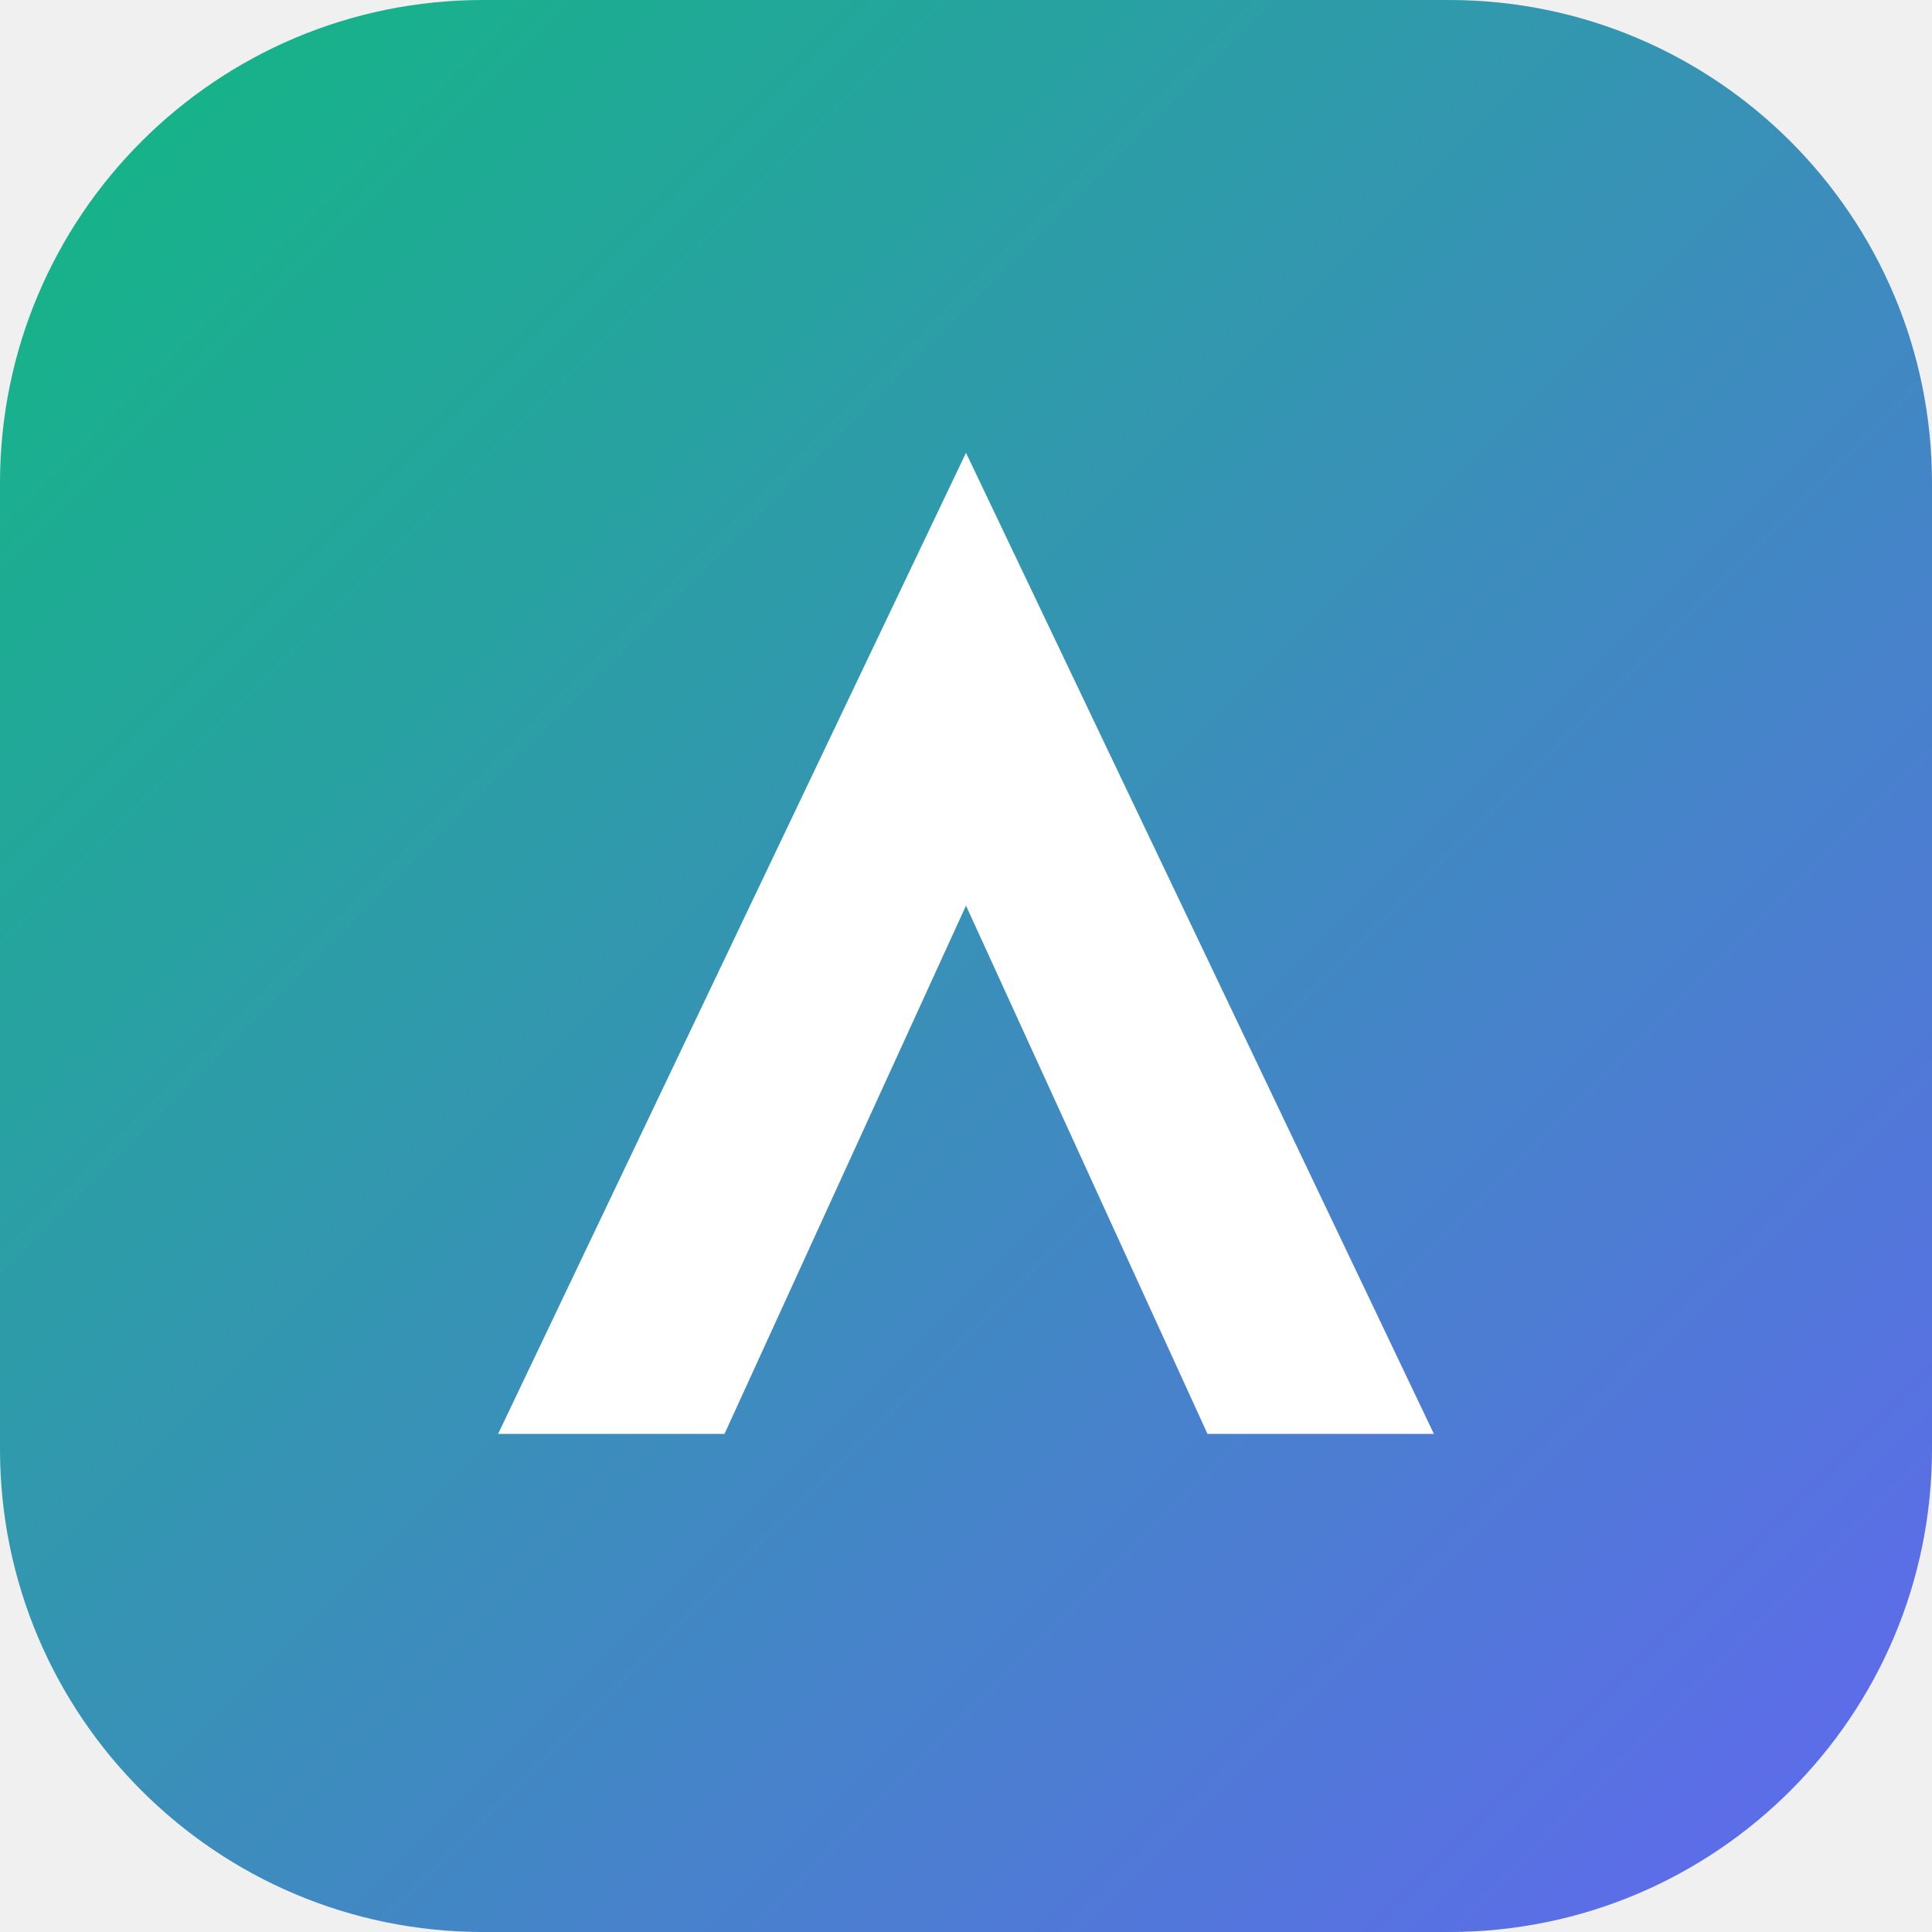
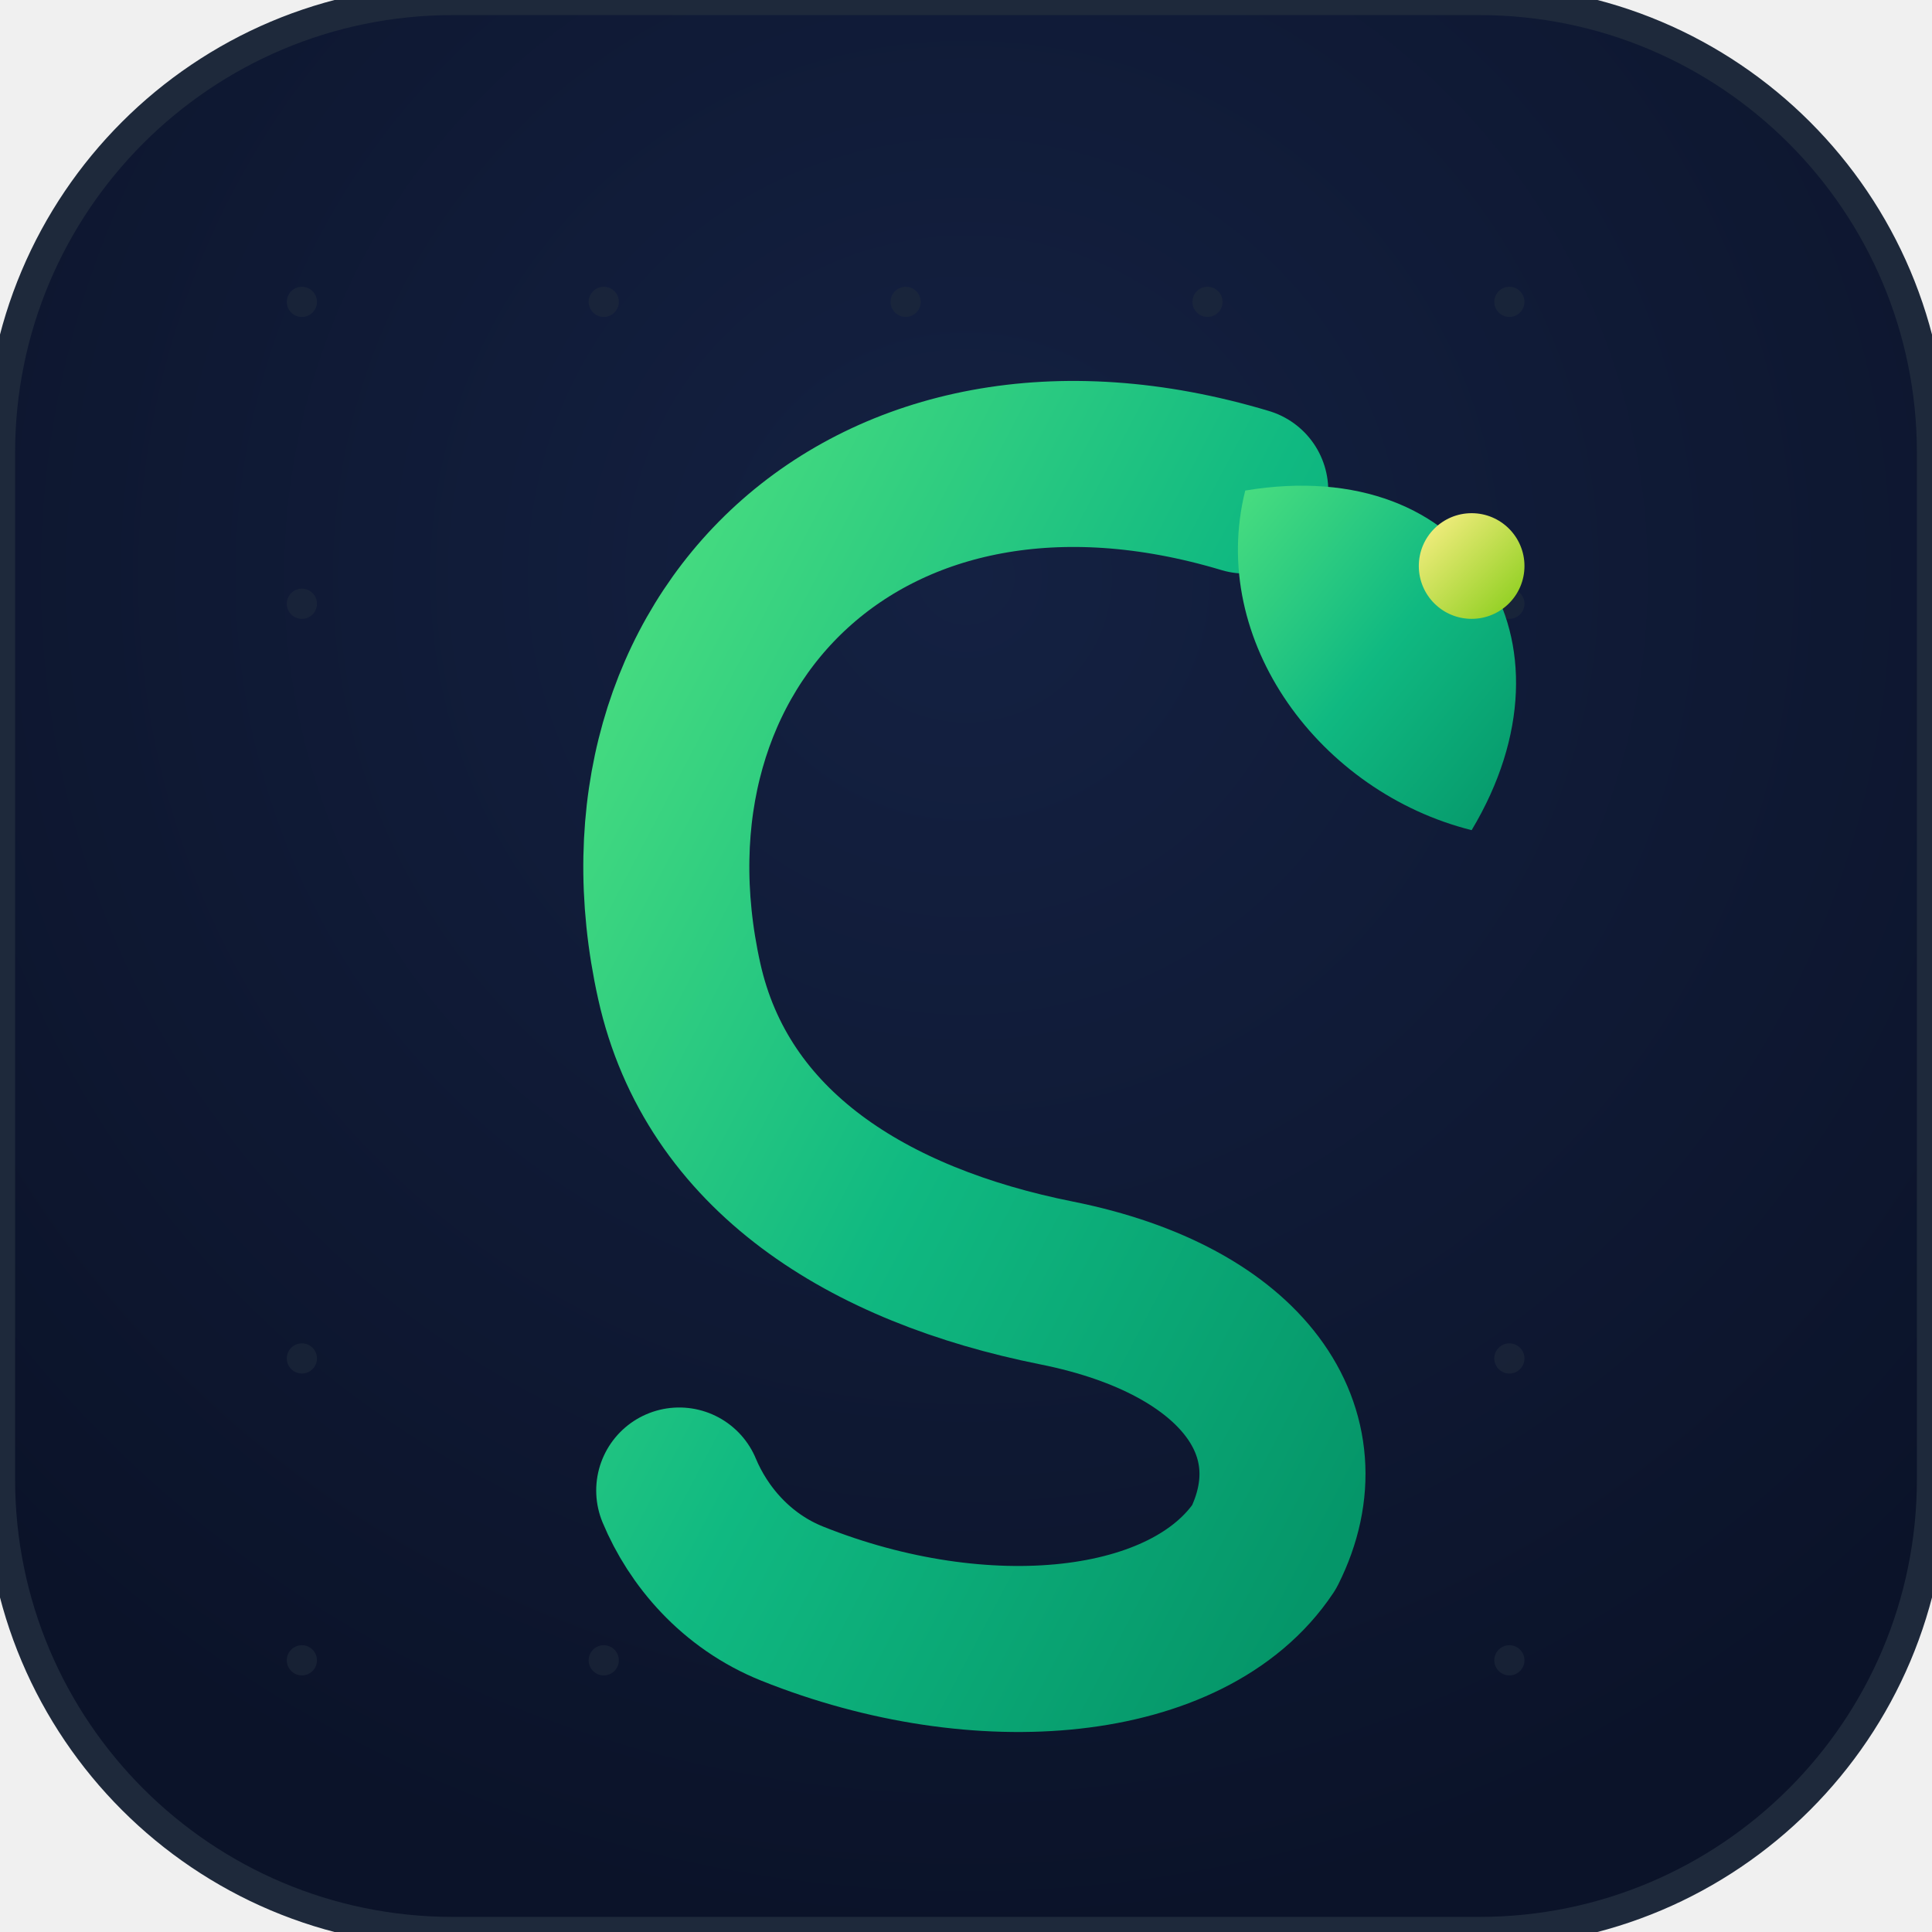
<svg xmlns="http://www.w3.org/2000/svg" viewBox="0 0 512 512">
  <defs>
-     <linearGradient id="grad" x1="0%" y1="0%" x2="100%" y2="100%">
-       <stop offset="0%" stop-color="#10b981" />
-       <stop offset="100%" stop-color="#6366f1" />
+     <radialGradient id="bgGlow" cx="50%" cy="30%" r="70%">
+       <stop offset="0%" stop-color="#142142" />
+       <stop offset="100%" stop-color="#0b1329" />
+     </radialGradient>
+     <linearGradient id="leafGrad" x1="0%" y1="0%" x2="100%" y2="100%">
+       <stop offset="0%" stop-color="#4ade80" />
+       <stop offset="50%" stop-color="#10b981" />
+       <stop offset="100%" stop-color="#059669" />
+     </linearGradient>
+     <linearGradient id="goldAccent" x1="0%" y1="0%" x2="100%" y2="100%">
+       <stop offset="0%" stop-color="#fef08a" />
+       <stop offset="100%" stop-color="#84cc16" />
    </linearGradient>
  </defs>
-   <rect width="512" height="512" rx="128" fill="url(#grad)" />
-   <path d="M256 120 L380 380 L320 380 L256 240 L192 380 L132 380 Z" fill="#ffffff" />
+   <rect width="512" height="512" rx="120" fill="url(#bgGlow)" stroke="#1e293b" stroke-width="8" />
+   <g fill="#1e293b" opacity="0.6">
+     <circle cx="80" cy="80" r="4" />
+     <circle cx="160" cy="80" r="4" />
+     <circle cx="240" cy="80" r="4" />
+     <circle cx="320" cy="80" r="4" />
+     <circle cx="400" cy="80" r="4" />
+     <circle cx="80" cy="160" r="4" />
+     <circle cx="400" cy="160" r="4" />
+     <circle cx="80" cy="360" r="4" />
+     <circle cx="400" cy="360" r="4" />
+     <circle cx="80" cy="440" r="4" />
+     <circle cx="160" cy="440" r="4" />
+     <circle cx="240" cy="440" r="4" />
+     <circle cx="320" cy="440" r="4" />
+     <circle cx="400" cy="440" r="4" />
+   </g>
+   <path d="M 330 130 C 230 100, 160 170, 180 260 C 190 305, 230 330, 280 340 C 330 350, 350 380, 335 410 C 315 440, 260 445, 210 425 C 195 419, 185 407, 180 395" fill="none" stroke="url(#leafGrad)" stroke-width="44" stroke-linecap="round" stroke-linejoin="round" />
+   <path d="M 330 130 C 390 120, 420 170, 390 220 C 350 210, 320 170, 330 130 Z" fill="url(#leafGrad)" />
+   <circle cx="390" cy="150" r="14" fill="url(#goldAccent)" />
</svg>
